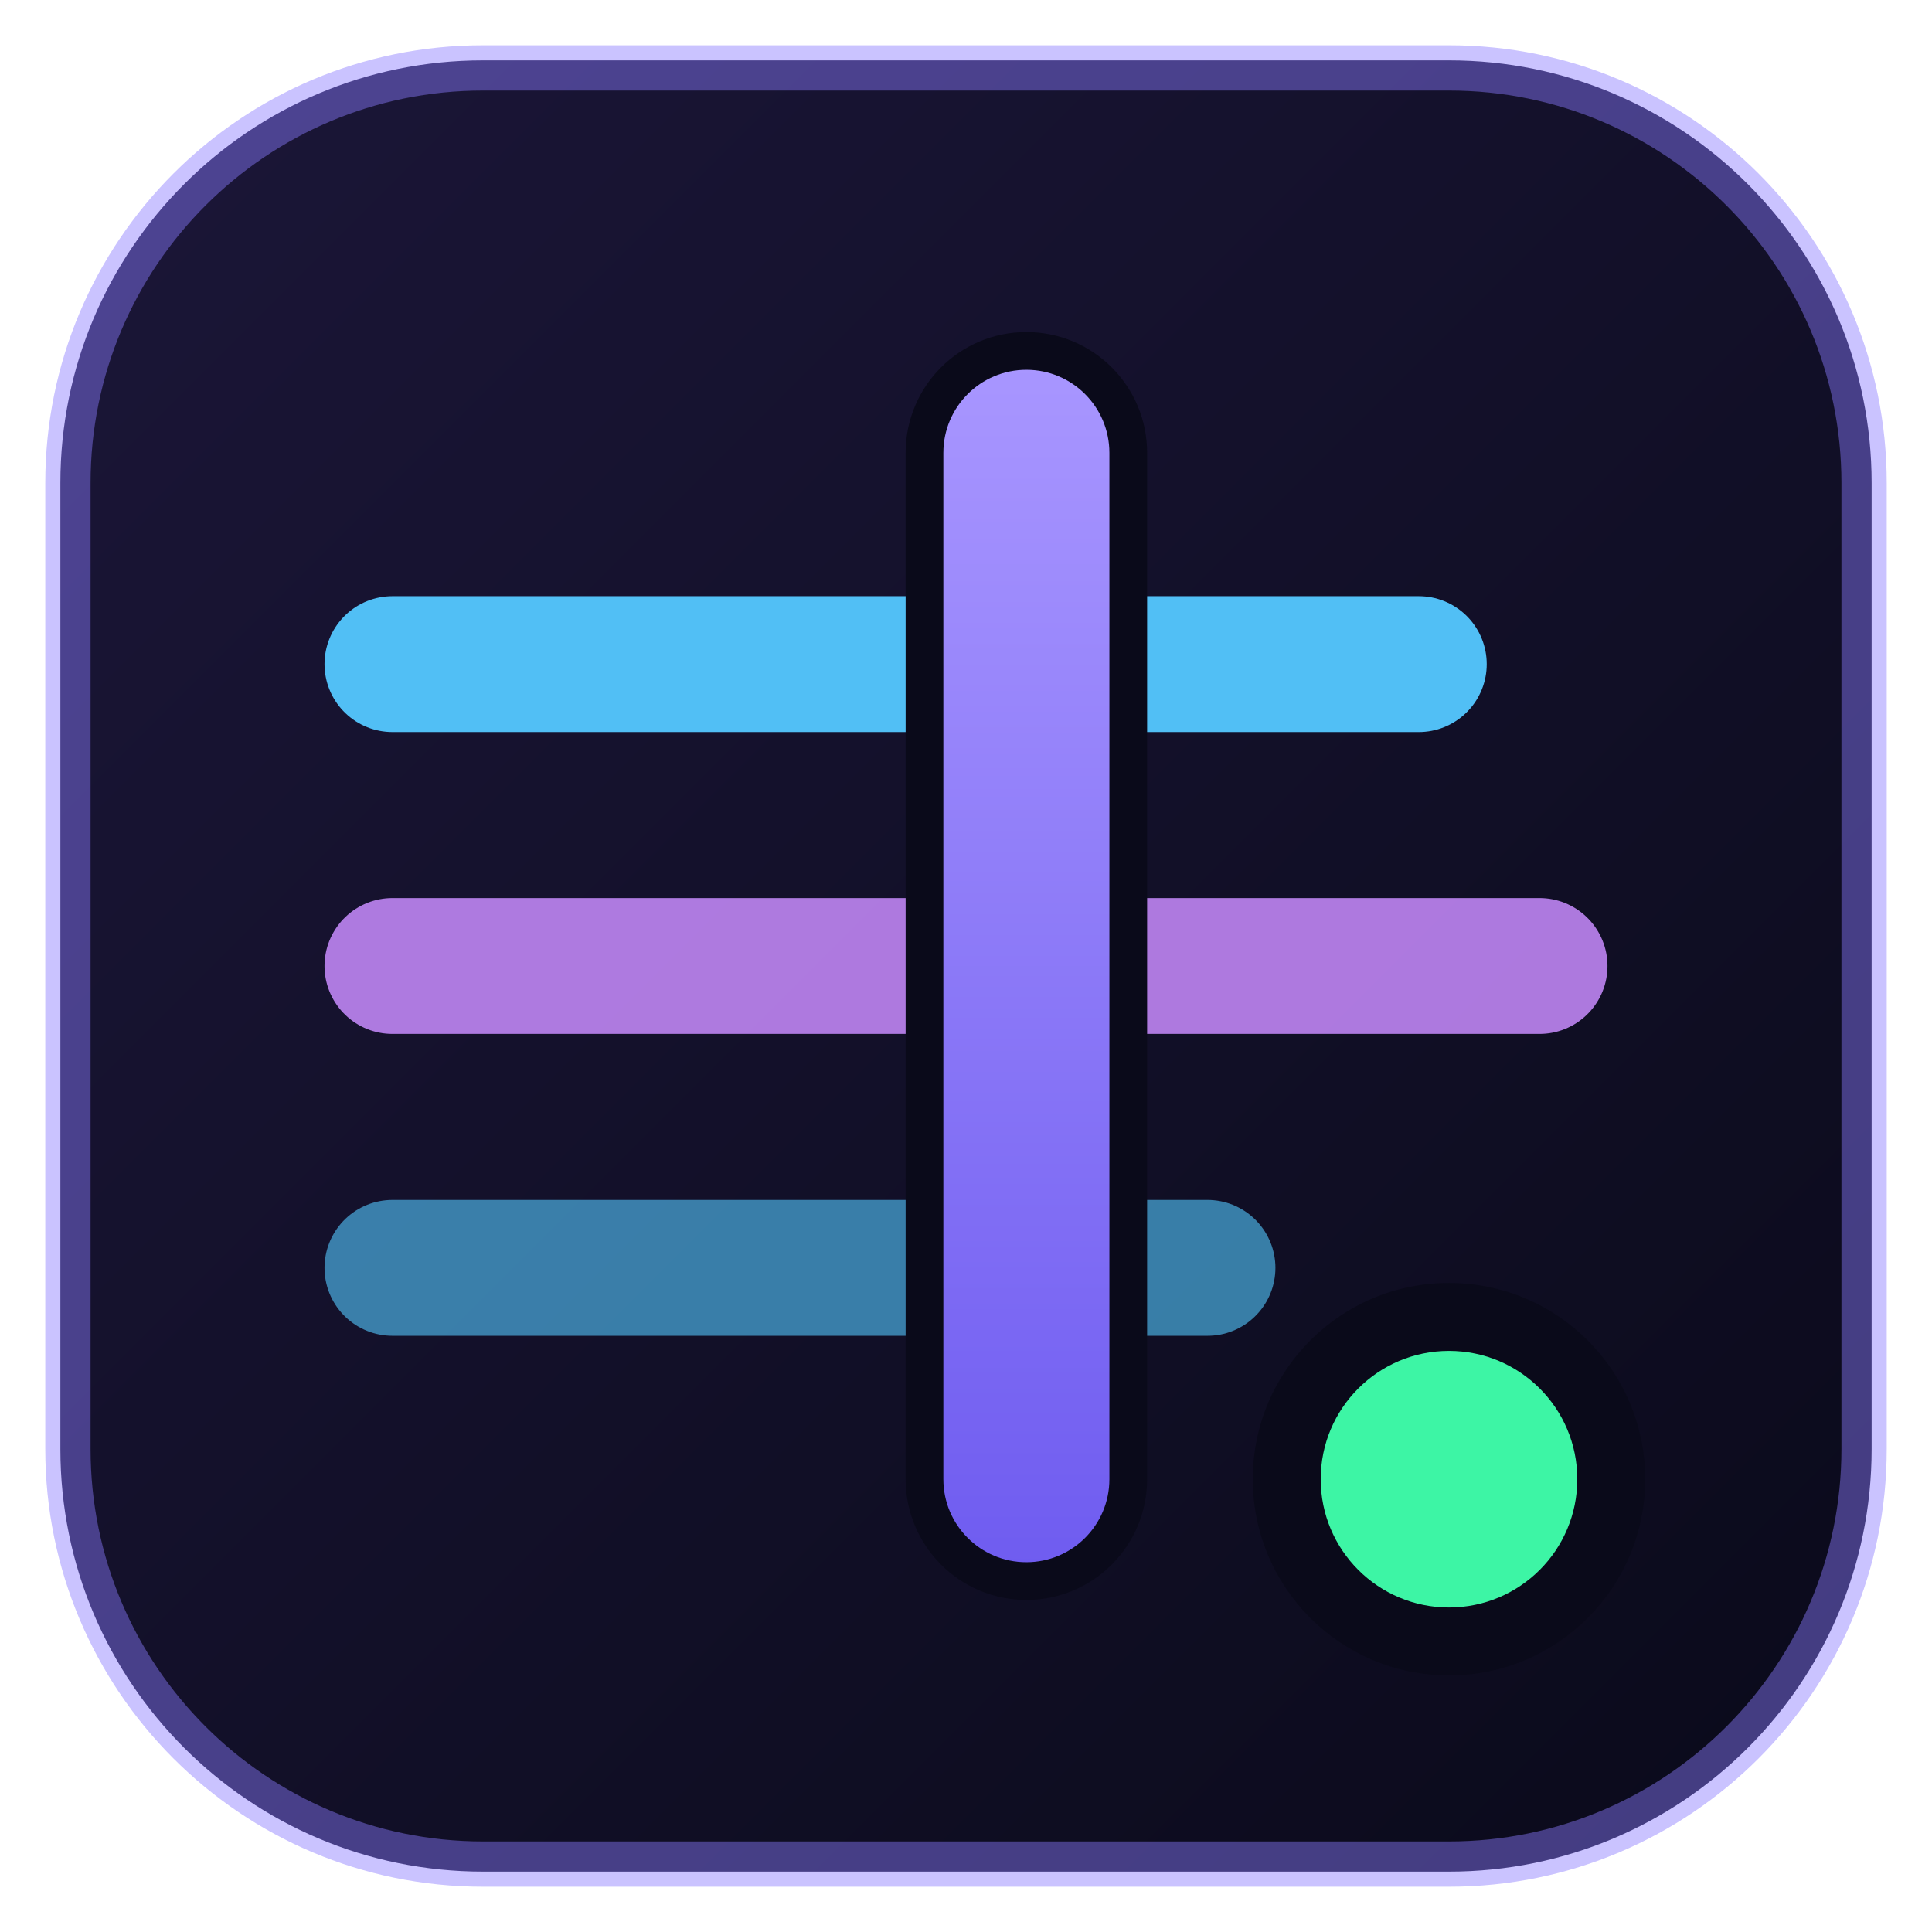
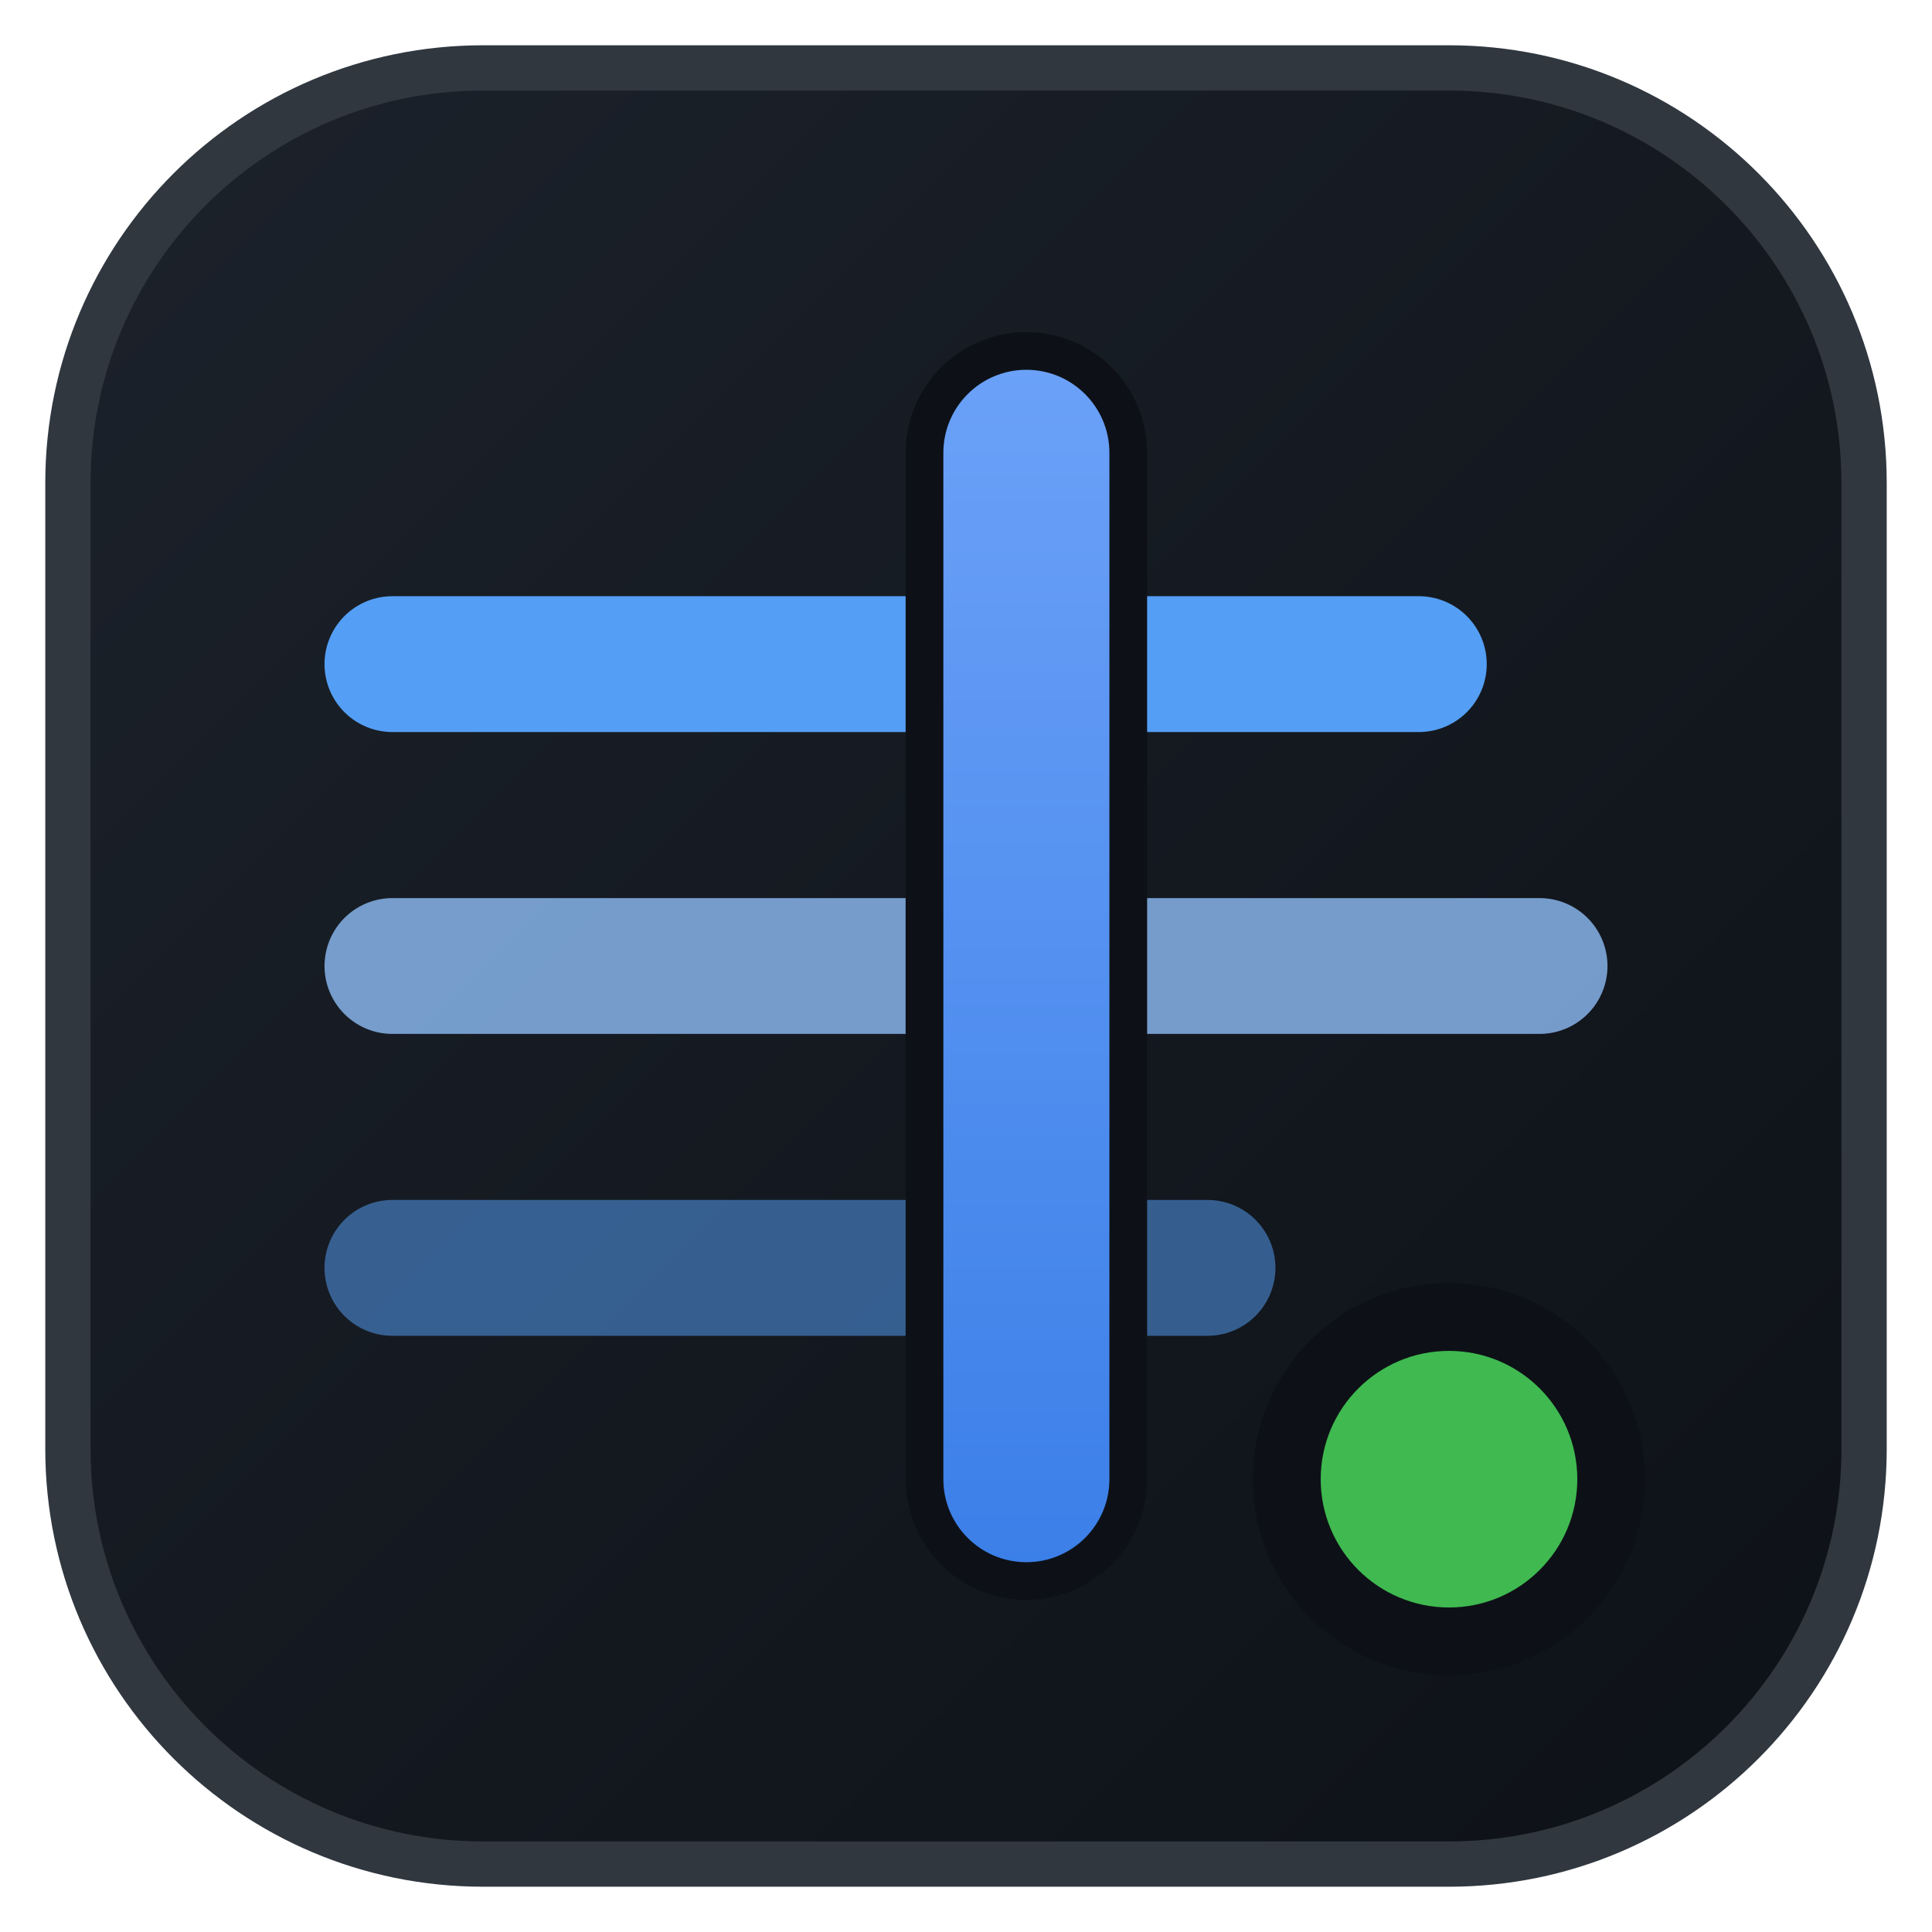
<svg xmlns="http://www.w3.org/2000/svg" width="128" height="128" viewBox="0 0 128 128">
  <defs>
    <linearGradient id="fond" x1="0" y1="0" x2="1" y2="1">
-       <stop offset="0" stop-color="#1B1638" />
-       <stop offset="1" stop-color="#0A0A1A" />
+       <stop offset="0" stop-color="#1C222B" />
+       <stop offset="1" stop-color="#0D1117" />
    </linearGradient>
    <linearGradient id="barre" x1="0" y1="0" x2="0" y2="1">
-       <stop offset="0" stop-color="#A896FF" />
-       <stop offset="1" stop-color="#6F5CF0" />
+       <stop offset="0" stop-color="#6BA1F8" />
+       <stop offset="1" stop-color="#3B7FE8" />
    </linearGradient>
  </defs>
  <rect x="4" y="4" width="120" height="120" rx="28" fill="url(#fond)" />
-   <rect x="4.5" y="4.5" width="119" height="119" rx="27.5" fill="none" stroke="#8A7BFF" stroke-opacity=".45" stroke-width="3" />
+   <rect x="4.5" y="4.5" width="119" height="119" rx="27.5" fill="none" stroke="#30373F" stroke-opacity="1" stroke-width="3" />
  <g stroke-linecap="round" stroke-width="9">
-     <path d="M26 44 H94" stroke="#54C8FF" stroke-opacity=".95" />
-     <path d="M26 64 H102" stroke="#C98CFF" stroke-opacity=".85" />
-     <path d="M26 84 H80" stroke="#54C8FF" stroke-opacity=".6" />
+     <path d="M26 44 H94" stroke="#58A6FF" stroke-opacity=".95" />
+     <path d="M26 64 H102" stroke="#8DBDF5" stroke-opacity=".8" />
+     <path d="M26 84 H80" stroke="#58A6FF" stroke-opacity=".5" />
  </g>
-   <rect x="60" y="22" width="16" height="84" rx="8" fill="#0A0A1A" />
+   <rect x="60" y="22" width="16" height="84" rx="8" fill="#0D1117" />
  <rect x="62.5" y="24.5" width="11" height="79" rx="5.5" fill="url(#barre)" />
-   <circle cx="96" cy="98" r="13" fill="#0A0A1A" />
-   <circle cx="96" cy="98" r="8.5" fill="#3DF5A5" />
+   <circle cx="96" cy="98" r="13" fill="#0D1117" />
+   <circle cx="96" cy="98" r="8.5" fill="#3FB950" />
</svg>
